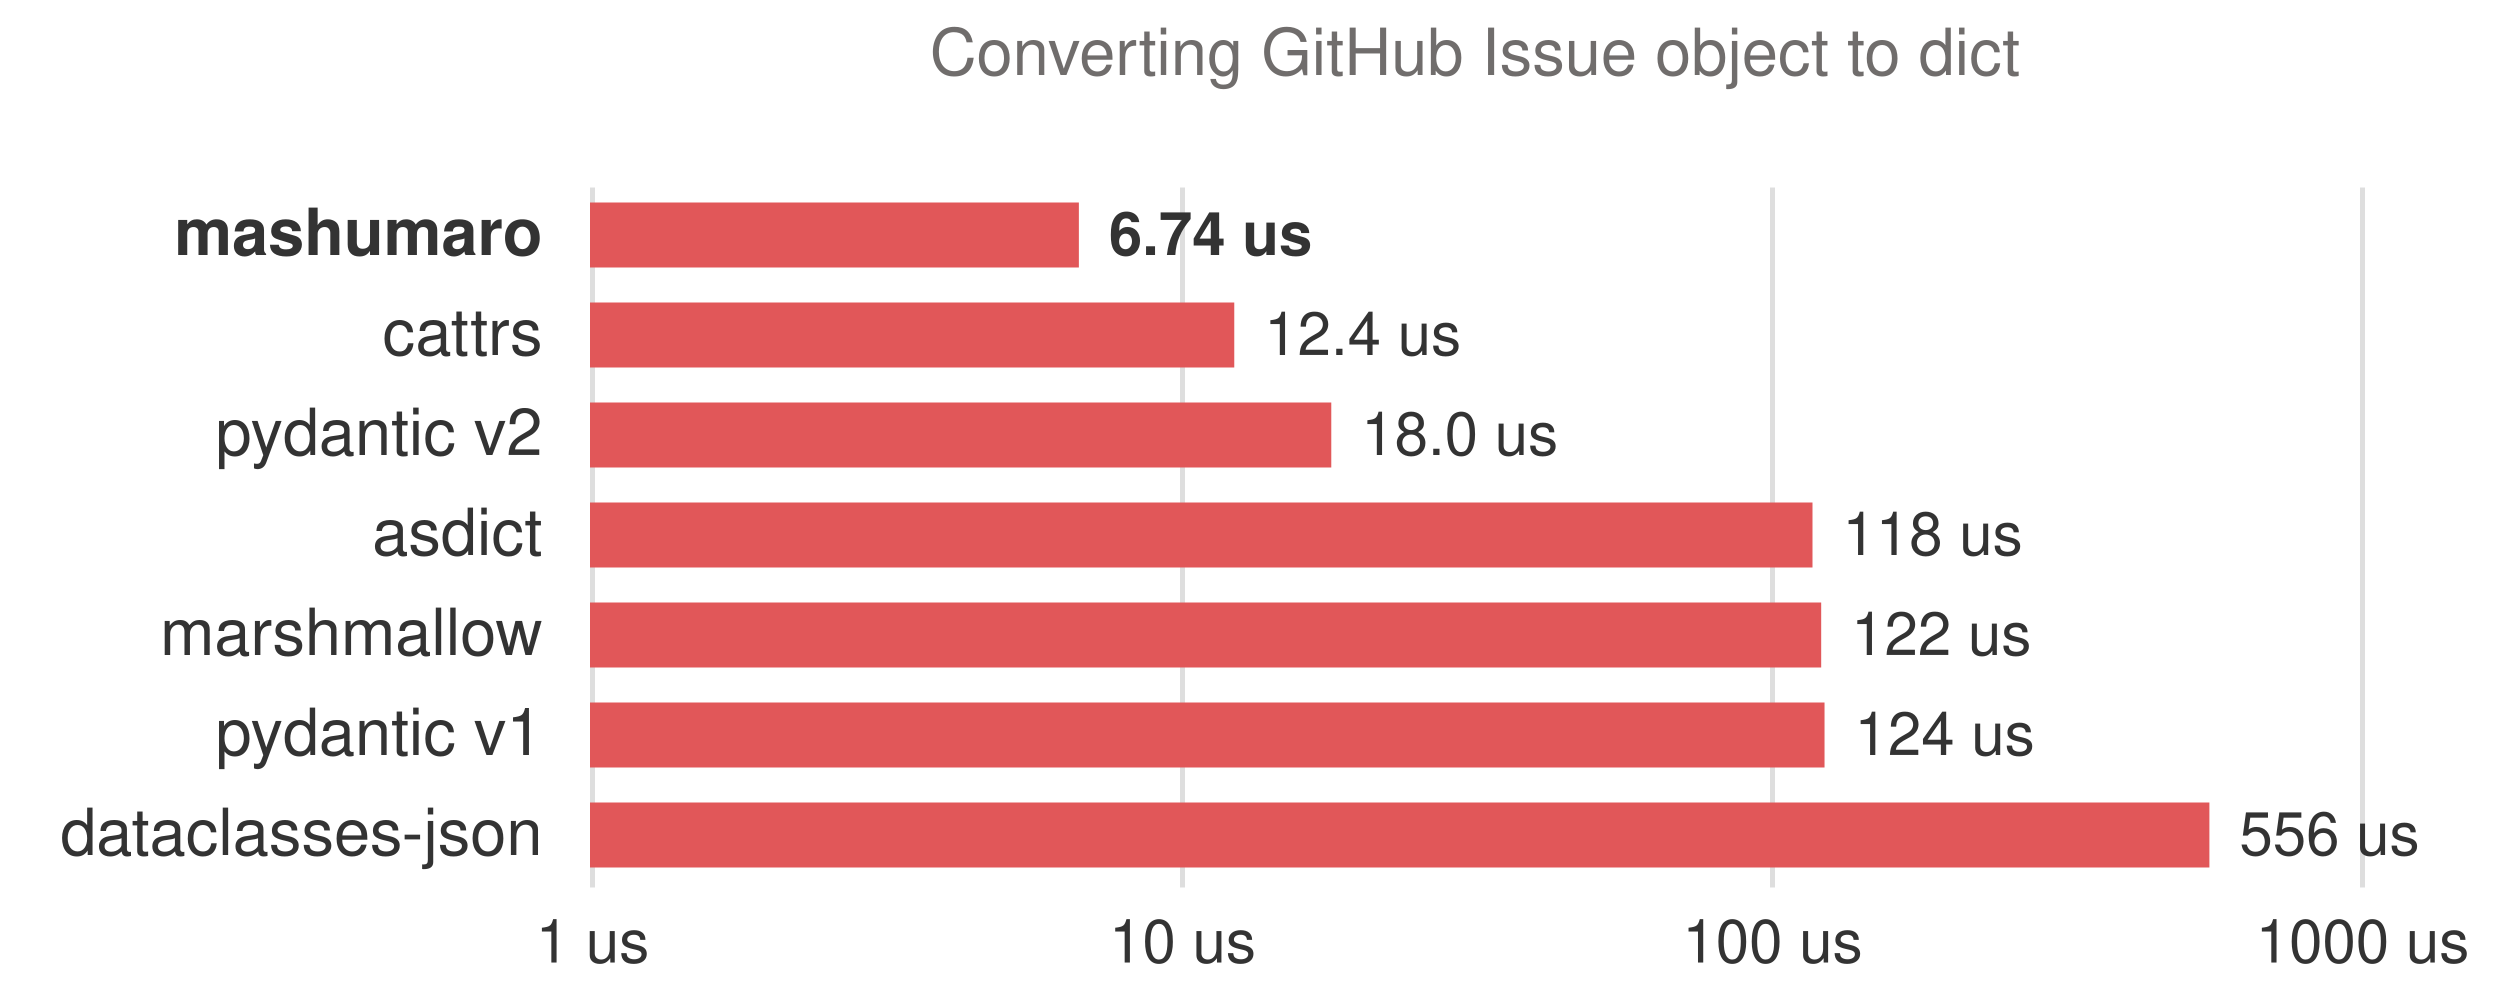
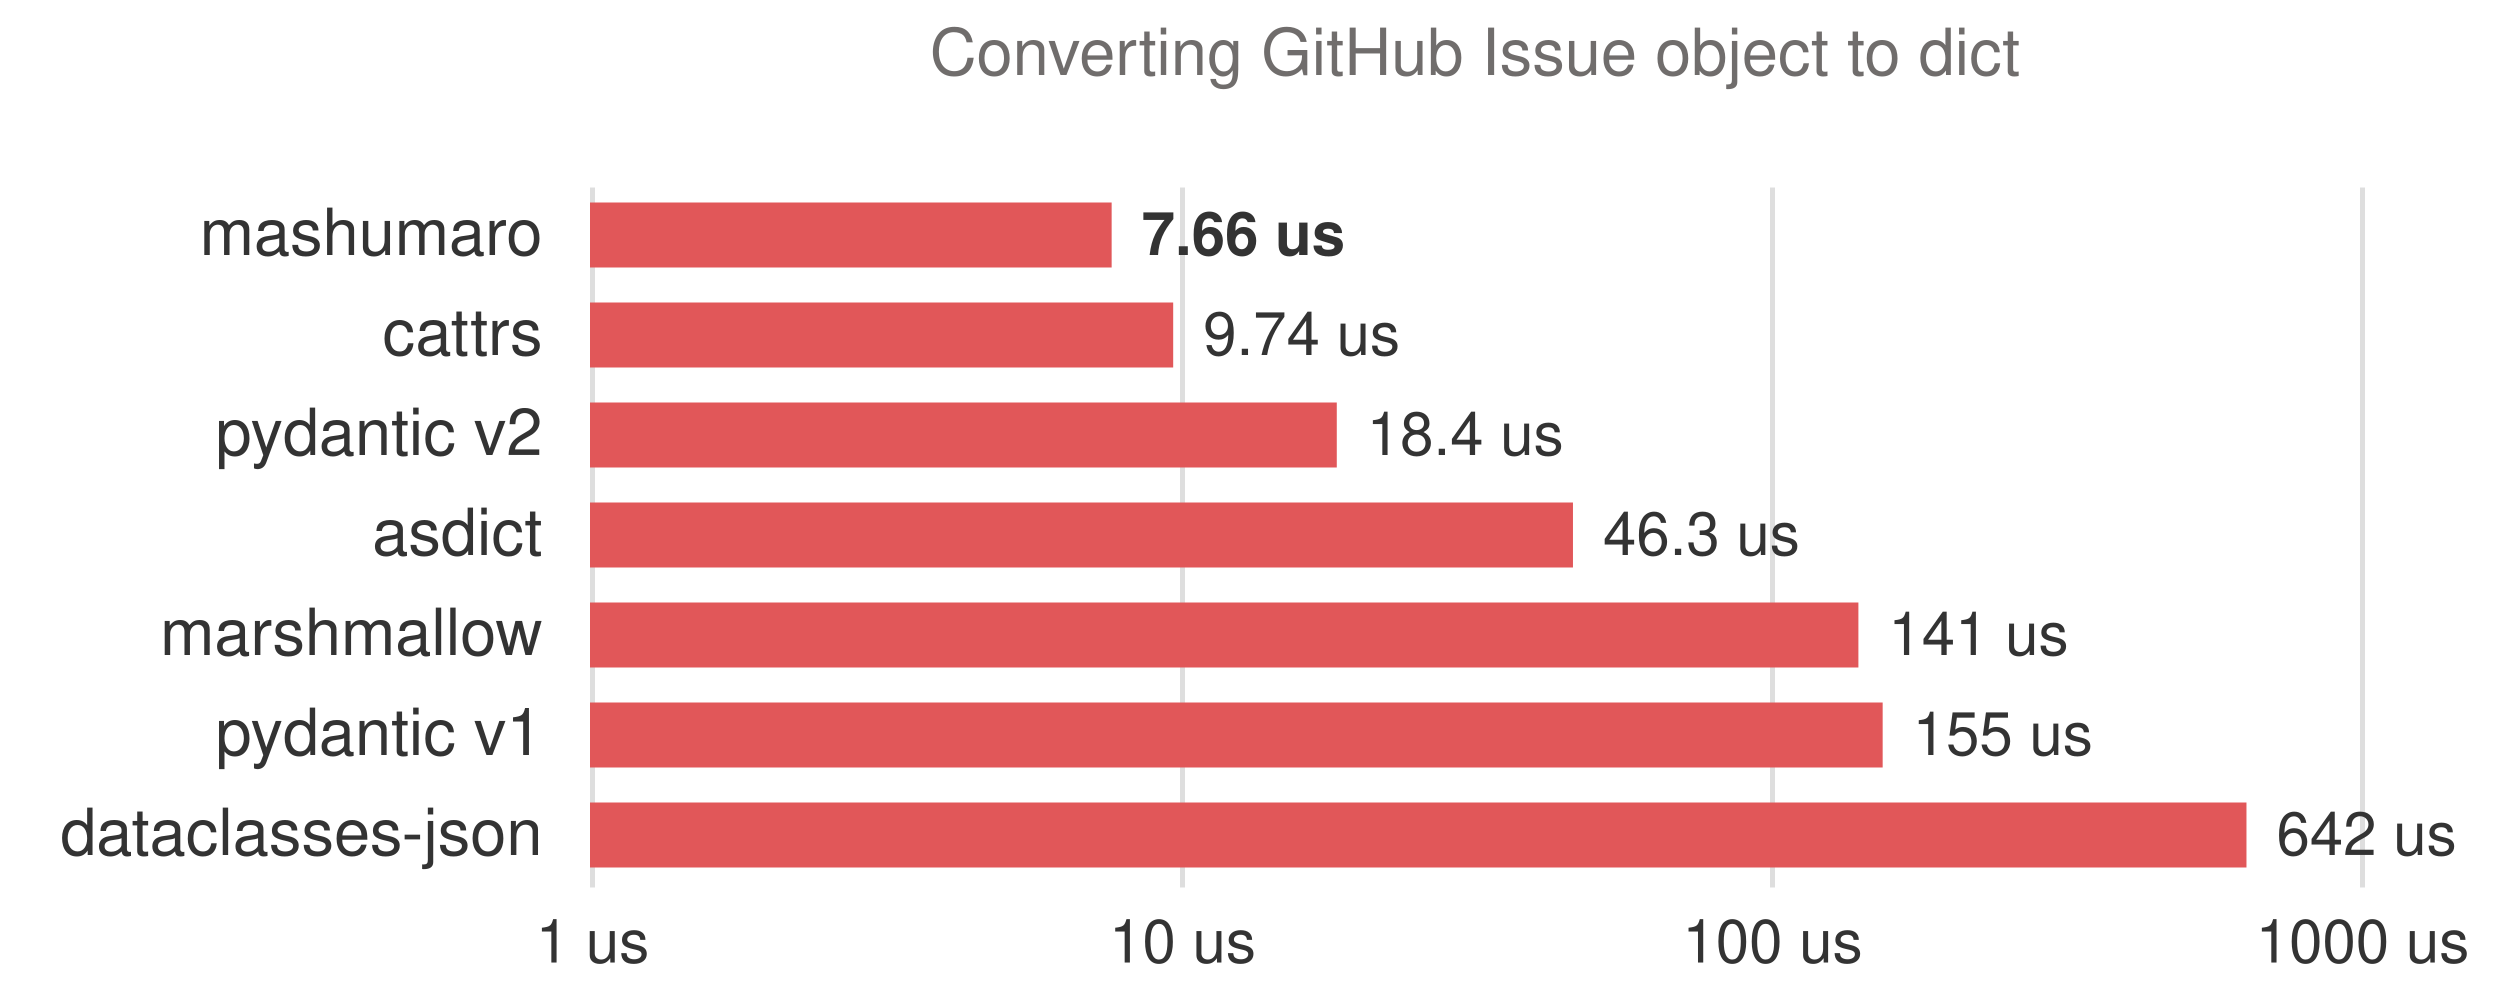
<svg xmlns="http://www.w3.org/2000/svg" version="1.1" class="marks" width="1000" height="398" viewBox="0 0 500 199">
  <g fill="none" stroke-miterlimit="10" transform="translate(118,37)">
    <g class="mark-group role-frame root" role="graphics-object" aria-roledescription="group mark container">
      <g transform="translate(0,0)">
        <path class="background" aria-hidden="true" d="M0,0h354v140h-354Z" />
        <g>
          <g class="mark-group role-axis" aria-hidden="true">
            <g transform="translate(0.5,140.5)">
              <path class="background" aria-hidden="true" d="M0,0h0v0h0Z" pointer-events="none" />
              <g>
                <g class="mark-rule role-axis-grid" pointer-events="none">
                  <line transform="translate(0,0)" x2="0" y2="-140" stroke="rgba(127,127,127,0.25)" stroke-width="1" opacity="1" />
                  <line transform="translate(118,0)" x2="0" y2="-140" stroke="rgba(127,127,127,0.25)" stroke-width="1" opacity="1" />
                  <line transform="translate(236,0)" x2="0" y2="-140" stroke="rgba(127,127,127,0.25)" stroke-width="1" opacity="1" />
                  <line transform="translate(354,0)" x2="0" y2="-140" stroke="rgba(127,127,127,0.25)" stroke-width="1" opacity="1" />
                </g>
              </g>
              <path class="foreground" aria-hidden="true" d="" pointer-events="none" display="none" />
            </g>
          </g>
          <g class="mark-group role-axis" role="graphics-symbol" aria-roledescription="axis" aria-label="X-axis for a log scale with values from 0.000001 to 0.001">
            <g transform="translate(0.5,140.5)">
              <path class="background" aria-hidden="true" d="M0,0h0v0h0Z" pointer-events="none" />
              <g>
                <g class="mark-rule role-axis-tick" pointer-events="none">
                  <line transform="translate(0,0)" x2="0" y2="0" stroke="rgba(127,127,127,0.25)" stroke-width="1" opacity="1" />
                  <line transform="translate(118,0)" x2="0" y2="0" stroke="rgba(127,127,127,0.25)" stroke-width="1" opacity="1" />
                  <line transform="translate(236,0)" x2="0" y2="0" stroke="rgba(127,127,127,0.25)" stroke-width="1" opacity="1" />
                  <line transform="translate(354,0)" x2="0" y2="0" stroke="rgba(127,127,127,0.25)" stroke-width="1" opacity="1" />
                </g>
                <g class="mark-text role-axis-label" pointer-events="none">
                  <text text-anchor="middle" transform="translate(0,15)" font-family="-apple-system,BlinkMacSystemFont,&quot;Segoe UI&quot;,Helvetica,Arial,sans-serif,&quot;Apple Color Emoji&quot;,&quot;Segoe UI Emoji&quot;" font-size="12px" fill="#333333" opacity="1">1 us</text>
                  <text text-anchor="middle" transform="translate(118,15)" font-family="-apple-system,BlinkMacSystemFont,&quot;Segoe UI&quot;,Helvetica,Arial,sans-serif,&quot;Apple Color Emoji&quot;,&quot;Segoe UI Emoji&quot;" font-size="12px" fill="#333333" opacity="1">10 us</text>
                  <text text-anchor="middle" transform="translate(236,15)" font-family="-apple-system,BlinkMacSystemFont,&quot;Segoe UI&quot;,Helvetica,Arial,sans-serif,&quot;Apple Color Emoji&quot;,&quot;Segoe UI Emoji&quot;" font-size="12px" fill="#333333" opacity="1">100 us</text>
                  <text text-anchor="middle" transform="translate(354,15)" font-family="-apple-system,BlinkMacSystemFont,&quot;Segoe UI&quot;,Helvetica,Arial,sans-serif,&quot;Apple Color Emoji&quot;,&quot;Segoe UI Emoji&quot;" font-size="12px" fill="#333333" opacity="1">1000 us</text>
                </g>
              </g>
              <path class="foreground" aria-hidden="true" d="" pointer-events="none" display="none" />
            </g>
          </g>
          <g class="mark-group role-axis" role="graphics-symbol" aria-roledescription="axis" aria-label="Y-axis for a discrete scale with 7 values: mashumaro, cattrs, pydantic v2, asdict, marshmallow, pydantic v1, dataclasses-json">
            <g transform="translate(0.5,0.5)">
              <path class="background" aria-hidden="true" d="M0,0h0v0h0Z" pointer-events="none" />
              <g>
                <g class="mark-text role-axis-label" pointer-events="none">
-                   <text text-anchor="end" transform="translate(-10,13.5)" font-family="-apple-system,BlinkMacSystemFont,&quot;Segoe UI&quot;,Helvetica,Arial,sans-serif,&quot;Apple Color Emoji&quot;,&quot;Segoe UI Emoji&quot;" font-size="13px" fill="#333333" opacity="1" font-weight="bold">mashumaro</text>
+                   <text text-anchor="end" transform="translate(-10,13.5)" font-family="-apple-system,BlinkMacSystemFont,&quot;Segoe UI&quot;,Helvetica,Arial,sans-serif,&quot;Apple Color Emoji&quot;,&quot;Segoe UI Emoji&quot;" font-size="13px" fill="#333333" opacity="1">mashumaro</text>
                  <text text-anchor="end" transform="translate(-10,33.5)" font-family="-apple-system,BlinkMacSystemFont,&quot;Segoe UI&quot;,Helvetica,Arial,sans-serif,&quot;Apple Color Emoji&quot;,&quot;Segoe UI Emoji&quot;" font-size="13px" fill="#333333" opacity="1">cattrs</text>
                  <text text-anchor="end" transform="translate(-10,53.5)" font-family="-apple-system,BlinkMacSystemFont,&quot;Segoe UI&quot;,Helvetica,Arial,sans-serif,&quot;Apple Color Emoji&quot;,&quot;Segoe UI Emoji&quot;" font-size="13px" fill="#333333" opacity="1">pydantic v2</text>
                  <text text-anchor="end" transform="translate(-10,73.5)" font-family="-apple-system,BlinkMacSystemFont,&quot;Segoe UI&quot;,Helvetica,Arial,sans-serif,&quot;Apple Color Emoji&quot;,&quot;Segoe UI Emoji&quot;" font-size="13px" fill="#333333" opacity="1">asdict</text>
                  <text text-anchor="end" transform="translate(-10,93.5)" font-family="-apple-system,BlinkMacSystemFont,&quot;Segoe UI&quot;,Helvetica,Arial,sans-serif,&quot;Apple Color Emoji&quot;,&quot;Segoe UI Emoji&quot;" font-size="13px" fill="#333333" opacity="1">marshmallow</text>
                  <text text-anchor="end" transform="translate(-10,113.5)" font-family="-apple-system,BlinkMacSystemFont,&quot;Segoe UI&quot;,Helvetica,Arial,sans-serif,&quot;Apple Color Emoji&quot;,&quot;Segoe UI Emoji&quot;" font-size="13px" fill="#333333" opacity="1">pydantic v1</text>
                  <text text-anchor="end" transform="translate(-10,133.5)" font-family="-apple-system,BlinkMacSystemFont,&quot;Segoe UI&quot;,Helvetica,Arial,sans-serif,&quot;Apple Color Emoji&quot;,&quot;Segoe UI Emoji&quot;" font-size="13px" fill="#333333" opacity="1">dataclasses-json</text>
                </g>
              </g>
              <path class="foreground" aria-hidden="true" d="" pointer-events="none" display="none" />
            </g>
          </g>
          <g class="mark-rect role-mark layer_0_marks" role="graphics-object" aria-roledescription="rect mark container">
-             <path aria-label="time: 0.00000673891931899; library: mashumaro" role="graphics-symbol" aria-roledescription="bar" d="M0,3.5h97.774v13h-97.774Z" fill="#E15759" />
-             <path aria-label="time: 0.0000123588411088; library: cattrs" role="graphics-symbol" aria-roledescription="bar" d="M0,23.5h128.853v13h-128.853Z" fill="#E15759" />
-             <path aria-label="time: 0.0000180469913978; library: pydantic v2" role="graphics-symbol" aria-roledescription="bar" d="M0,43.5h148.256v13h-148.256Z" fill="#E15759" />
-             <path aria-label="time: 0.000118038934313; library: asdict" role="graphics-symbol" aria-roledescription="bar" d="M0,63.5h244.499v13h-244.499Z" fill="#E15759" />
-             <path aria-label="time: 0.000122111951303; library: marshmallow" role="graphics-symbol" aria-roledescription="bar" d="M0,83.5h246.237v13h-246.237Z" fill="#E15759" />
-             <path aria-label="time: 0.000123716959618; library: pydantic v1" role="graphics-symbol" aria-roledescription="bar" d="M0,103.5h246.907v13h-246.907Z" fill="#E15759" />
-             <path aria-label="time: 0.000555579158731; library: dataclasses-json" role="graphics-symbol" aria-roledescription="bar" d="M0,123.5h323.88v13h-323.88Z" fill="#E15759" />
+             <path aria-label="time: 0.00000765862846492; library: mashumaro" role="graphics-symbol" aria-roledescription="bar" d="M0,3.5h104.33v13h-104.33Z" fill="#E15759" />
+             <path aria-label="time: 0.0000097374827071; library: cattrs" role="graphics-symbol" aria-roledescription="bar" d="M0,23.5h116.637v13h-116.637Z" fill="#E15759" />
+             <path aria-label="time: 0.0000184389552703; library: pydantic v2" role="graphics-symbol" aria-roledescription="bar" d="M0,43.5h149.357v13h-149.357Z" fill="#E15759" />
+             <path aria-label="time: 0.000046349577481; library: asdict" role="graphics-symbol" aria-roledescription="bar" d="M0,63.5h196.593v13h-196.593Z" fill="#E15759" />
+             <path aria-label="time: 0.000141197214123; library: marshmallow" role="graphics-symbol" aria-roledescription="bar" d="M0,83.5h253.679v13h-253.679Z" fill="#E15759" />
+             <path aria-label="time: 0.000155224738921; library: pydantic v1" role="graphics-symbol" aria-roledescription="bar" d="M0,103.5h258.533v13h-258.533Z" fill="#E15759" />
+             <path aria-label="time: 0.000642076375319; library: dataclasses-json" role="graphics-symbol" aria-roledescription="bar" d="M0,123.5h331.295v13h-331.295Z" fill="#E15759" />
          </g>
          <g class="mark-text role-mark layer_1_marks" role="graphics-object" aria-roledescription="text mark container">
-             <text aria-label="time: 0.0000123588411088; library: cattrs; timeFormat: 12.4 us" role="graphics-symbol" aria-roledescription="text mark" text-anchor="start" transform="translate(134.8534,34)" font-family="-apple-system,BlinkMacSystemFont,&quot;Segoe UI&quot;,Helvetica,Arial,sans-serif,&quot;Apple Color Emoji&quot;,&quot;Segoe UI Emoji&quot;" font-size="12px" fill="#333333">12.4 us</text>
-             <text aria-label="time: 0.0000180469913978; library: pydantic v2; timeFormat: 18.0 us" role="graphics-symbol" aria-roledescription="text mark" text-anchor="start" transform="translate(154.2558,54)" font-family="-apple-system,BlinkMacSystemFont,&quot;Segoe UI&quot;,Helvetica,Arial,sans-serif,&quot;Apple Color Emoji&quot;,&quot;Segoe UI Emoji&quot;" font-size="12px" fill="#333333">18.0 us</text>
-             <text aria-label="time: 0.000118038934313; library: asdict; timeFormat: 118 us" role="graphics-symbol" aria-roledescription="text mark" text-anchor="start" transform="translate(250.499,74)" font-family="-apple-system,BlinkMacSystemFont,&quot;Segoe UI&quot;,Helvetica,Arial,sans-serif,&quot;Apple Color Emoji&quot;,&quot;Segoe UI Emoji&quot;" font-size="12px" fill="#333333">118 us</text>
-             <text aria-label="time: 0.000122111951303; library: marshmallow; timeFormat: 122 us" role="graphics-symbol" aria-roledescription="text mark" text-anchor="start" transform="translate(252.2375,94)" font-family="-apple-system,BlinkMacSystemFont,&quot;Segoe UI&quot;,Helvetica,Arial,sans-serif,&quot;Apple Color Emoji&quot;,&quot;Segoe UI Emoji&quot;" font-size="12px" fill="#333333">122 us</text>
-             <text aria-label="time: 0.000123716959618; library: pydantic v1; timeFormat: 124 us" role="graphics-symbol" aria-roledescription="text mark" text-anchor="start" transform="translate(252.9067,114)" font-family="-apple-system,BlinkMacSystemFont,&quot;Segoe UI&quot;,Helvetica,Arial,sans-serif,&quot;Apple Color Emoji&quot;,&quot;Segoe UI Emoji&quot;" font-size="12px" fill="#333333">124 us</text>
-             <text aria-label="time: 0.000555579158731; library: dataclasses-json; timeFormat: 556 us" role="graphics-symbol" aria-roledescription="text mark" text-anchor="start" transform="translate(329.88,134)" font-family="-apple-system,BlinkMacSystemFont,&quot;Segoe UI&quot;,Helvetica,Arial,sans-serif,&quot;Apple Color Emoji&quot;,&quot;Segoe UI Emoji&quot;" font-size="12px" fill="#333333">556 us</text>
+             <text aria-label="time: 0.0000097374827071; library: cattrs; timeFormat: 9.74 us" role="graphics-symbol" aria-roledescription="text mark" text-anchor="start" transform="translate(122.6367,34)" font-family="-apple-system,BlinkMacSystemFont,&quot;Segoe UI&quot;,Helvetica,Arial,sans-serif,&quot;Apple Color Emoji&quot;,&quot;Segoe UI Emoji&quot;" font-size="12px" fill="#333333">9.74 us</text>
+             <text aria-label="time: 0.0000184389552703; library: pydantic v2; timeFormat: 18.4 us" role="graphics-symbol" aria-roledescription="text mark" text-anchor="start" transform="translate(155.3569,54)" font-family="-apple-system,BlinkMacSystemFont,&quot;Segoe UI&quot;,Helvetica,Arial,sans-serif,&quot;Apple Color Emoji&quot;,&quot;Segoe UI Emoji&quot;" font-size="12px" fill="#333333">18.4 us</text>
+             <text aria-label="time: 0.000046349577481; library: asdict; timeFormat: 46.3 us" role="graphics-symbol" aria-roledescription="text mark" text-anchor="start" transform="translate(202.5934,74)" font-family="-apple-system,BlinkMacSystemFont,&quot;Segoe UI&quot;,Helvetica,Arial,sans-serif,&quot;Apple Color Emoji&quot;,&quot;Segoe UI Emoji&quot;" font-size="12px" fill="#333333">46.3 us</text>
+             <text aria-label="time: 0.000141197214123; library: marshmallow; timeFormat: 141 us" role="graphics-symbol" aria-roledescription="text mark" text-anchor="start" transform="translate(259.6795,94)" font-family="-apple-system,BlinkMacSystemFont,&quot;Segoe UI&quot;,Helvetica,Arial,sans-serif,&quot;Apple Color Emoji&quot;,&quot;Segoe UI Emoji&quot;" font-size="12px" fill="#333333">141 us</text>
+             <text aria-label="time: 0.000155224738921; library: pydantic v1; timeFormat: 155 us" role="graphics-symbol" aria-roledescription="text mark" text-anchor="start" transform="translate(264.5334,114)" font-family="-apple-system,BlinkMacSystemFont,&quot;Segoe UI&quot;,Helvetica,Arial,sans-serif,&quot;Apple Color Emoji&quot;,&quot;Segoe UI Emoji&quot;" font-size="12px" fill="#333333">155 us</text>
+             <text aria-label="time: 0.000642076375319; library: dataclasses-json; timeFormat: 642 us" role="graphics-symbol" aria-roledescription="text mark" text-anchor="start" transform="translate(337.2952,134)" font-family="-apple-system,BlinkMacSystemFont,&quot;Segoe UI&quot;,Helvetica,Arial,sans-serif,&quot;Apple Color Emoji&quot;,&quot;Segoe UI Emoji&quot;" font-size="12px" fill="#333333">642 us</text>
          </g>
          <g class="mark-text role-mark layer_2_marks" role="graphics-object" aria-roledescription="text mark container">
-             <text aria-label="time: 0.00000673891931899; library: mashumaro; timeFormat: 6.74 us" role="graphics-symbol" aria-roledescription="text mark" text-anchor="start" transform="translate(103.7737,14)" font-family="-apple-system,BlinkMacSystemFont,&quot;Segoe UI&quot;,Helvetica,Arial,sans-serif,&quot;Apple Color Emoji&quot;,&quot;Segoe UI Emoji&quot;" font-size="12px" font-weight="bold" fill="#333333">6.74 us</text>
+             <text aria-label="time: 0.00000765862846492; library: mashumaro; timeFormat: 7.66 us" role="graphics-symbol" aria-roledescription="text mark" text-anchor="start" transform="translate(110.3298,14)" font-family="-apple-system,BlinkMacSystemFont,&quot;Segoe UI&quot;,Helvetica,Arial,sans-serif,&quot;Apple Color Emoji&quot;,&quot;Segoe UI Emoji&quot;" font-size="12px" font-weight="bold" fill="#333333">7.66 us</text>
          </g>
          <g class="mark-group role-title">
            <g transform="translate(177,-17)">
              <path class="background" aria-hidden="true" d="M0,0h0v0h0Z" pointer-events="none" />
              <g>
                <g class="mark-text role-title-text" role="graphics-symbol" aria-roledescription="title" aria-label="Title text 'Converting GitHub Issue object to dict'" pointer-events="none">
                  <text text-anchor="middle" transform="translate(0,-5)" font-family="-apple-system,BlinkMacSystemFont,&quot;Segoe UI&quot;,Helvetica,Arial,sans-serif,&quot;Apple Color Emoji&quot;,&quot;Segoe UI Emoji&quot;" font-size="13px" font-weight="normal" fill="#706D6C" opacity="1">Converting GitHub Issue object to dict</text>
                </g>
              </g>
              <path class="foreground" aria-hidden="true" d="" pointer-events="none" display="none" />
            </g>
          </g>
        </g>
        <path class="foreground" aria-hidden="true" d="" display="none" />
      </g>
    </g>
  </g>
</svg>
